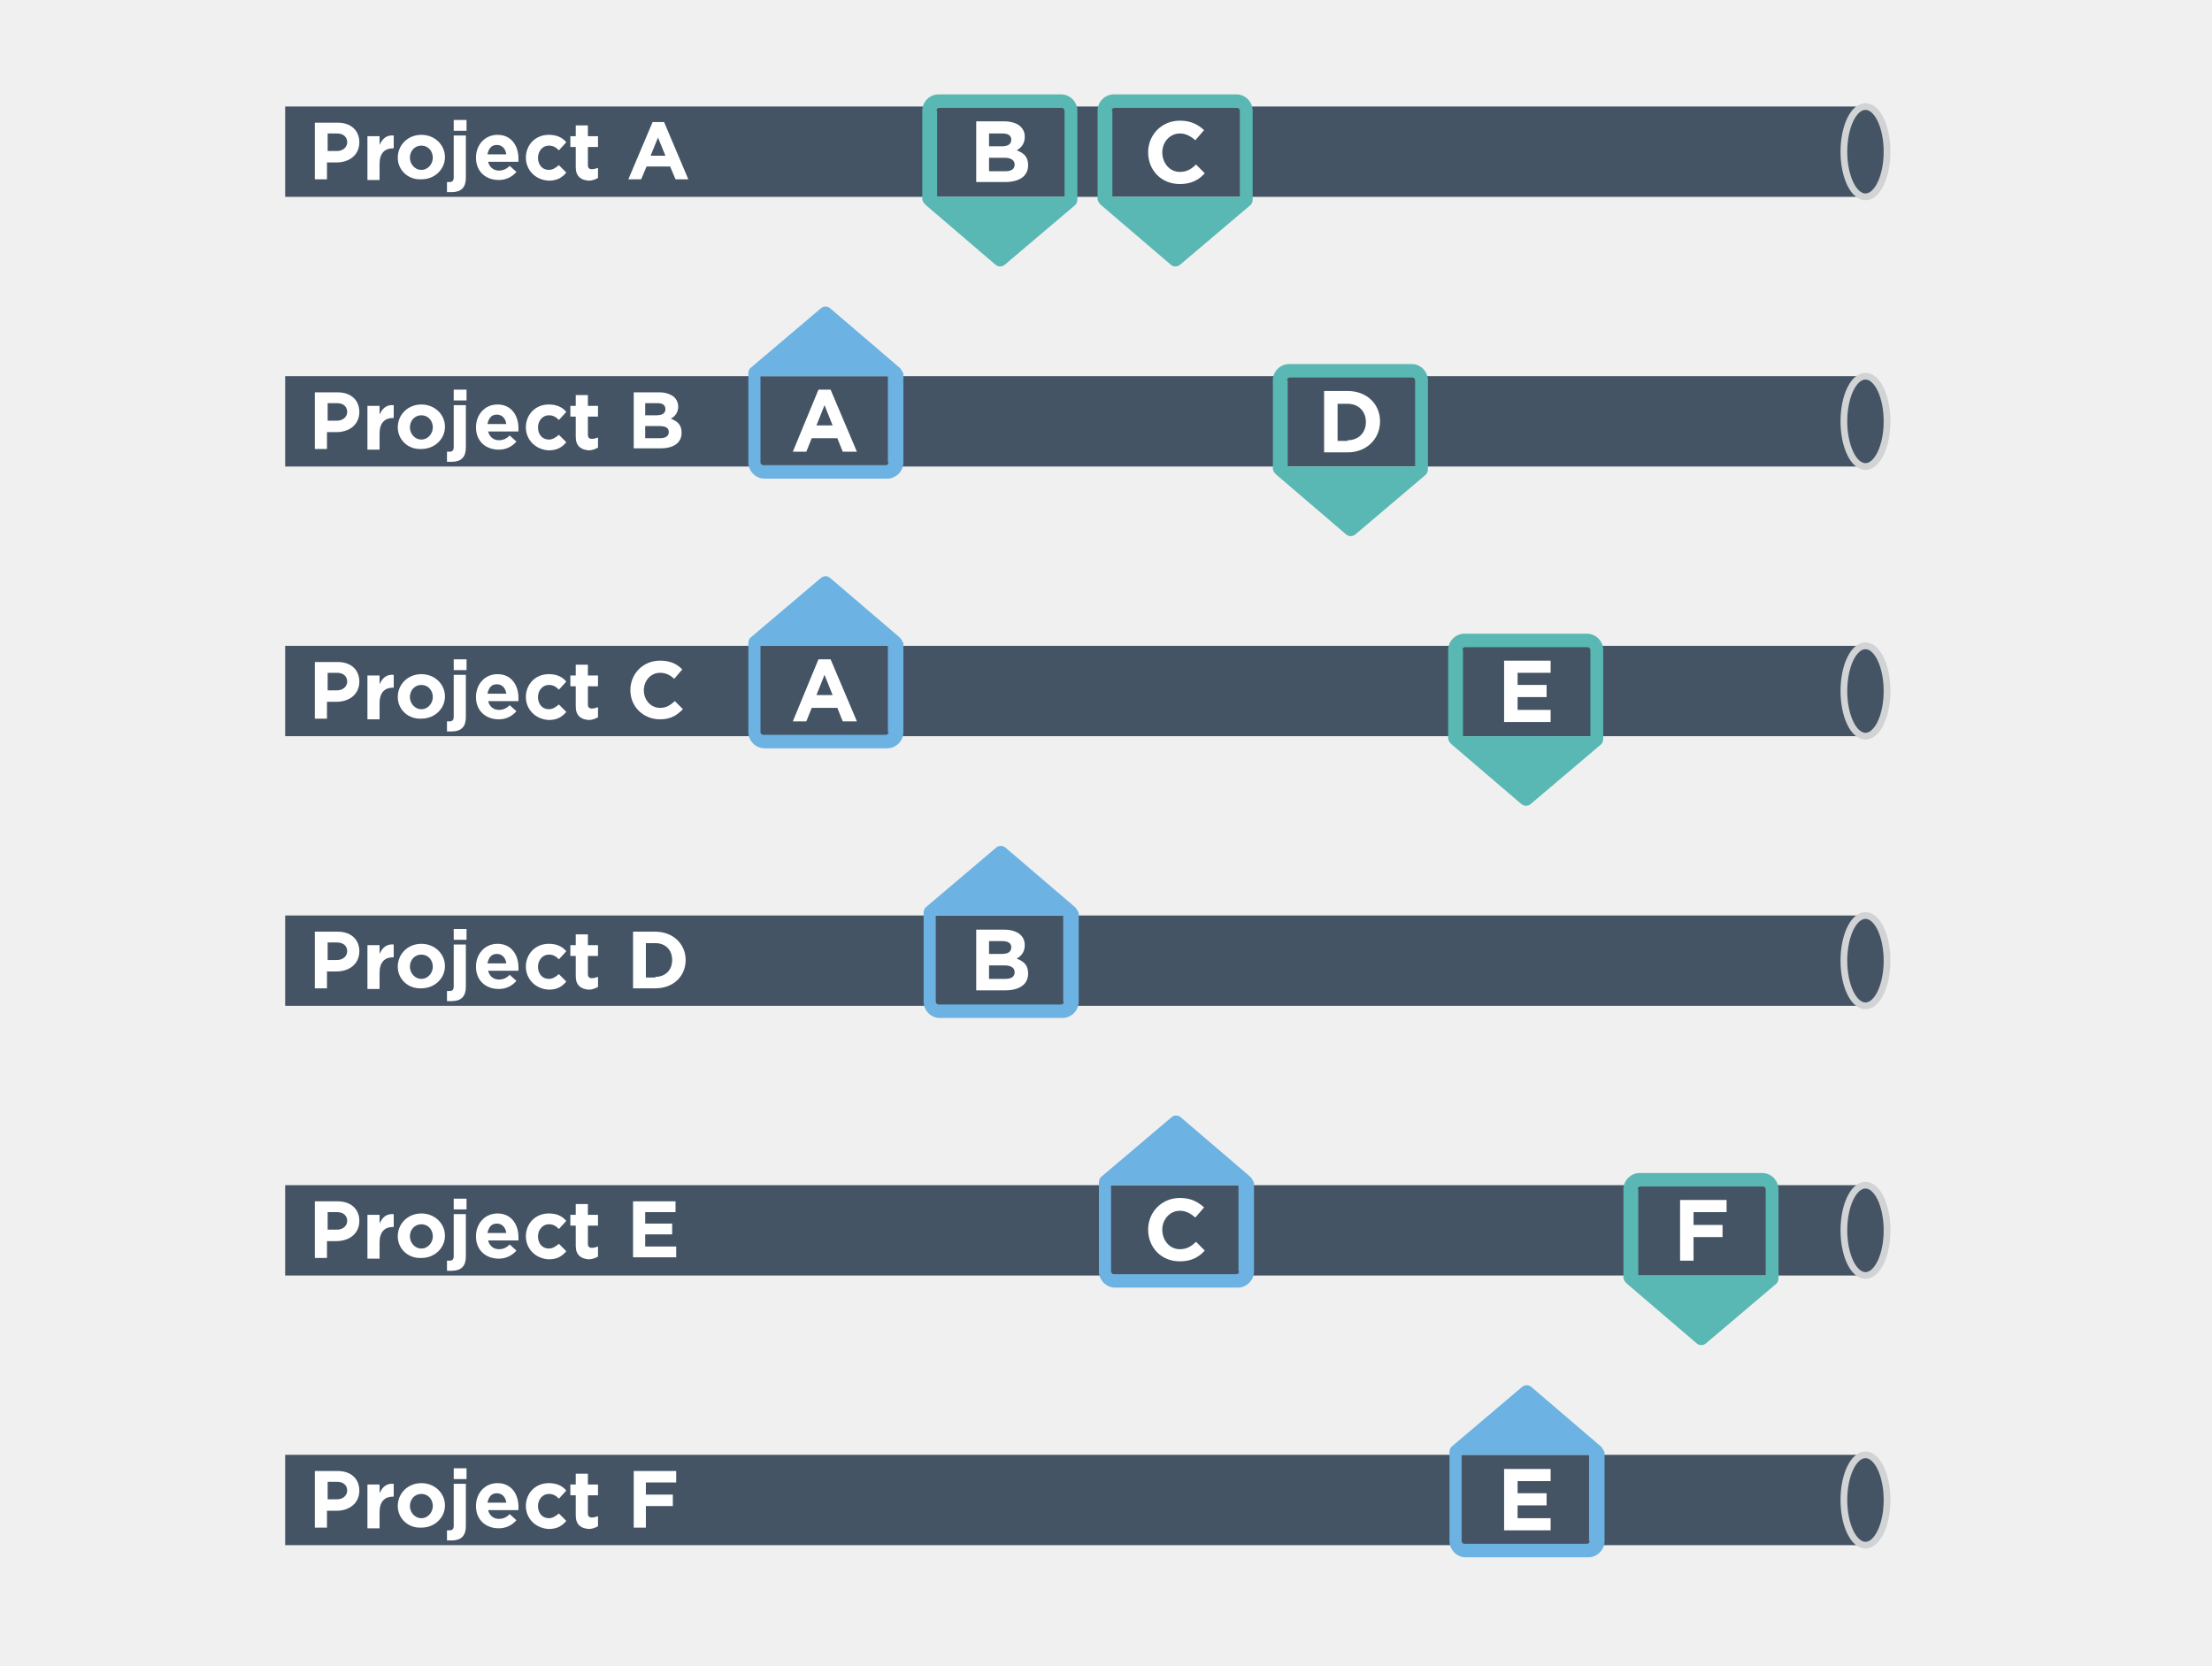
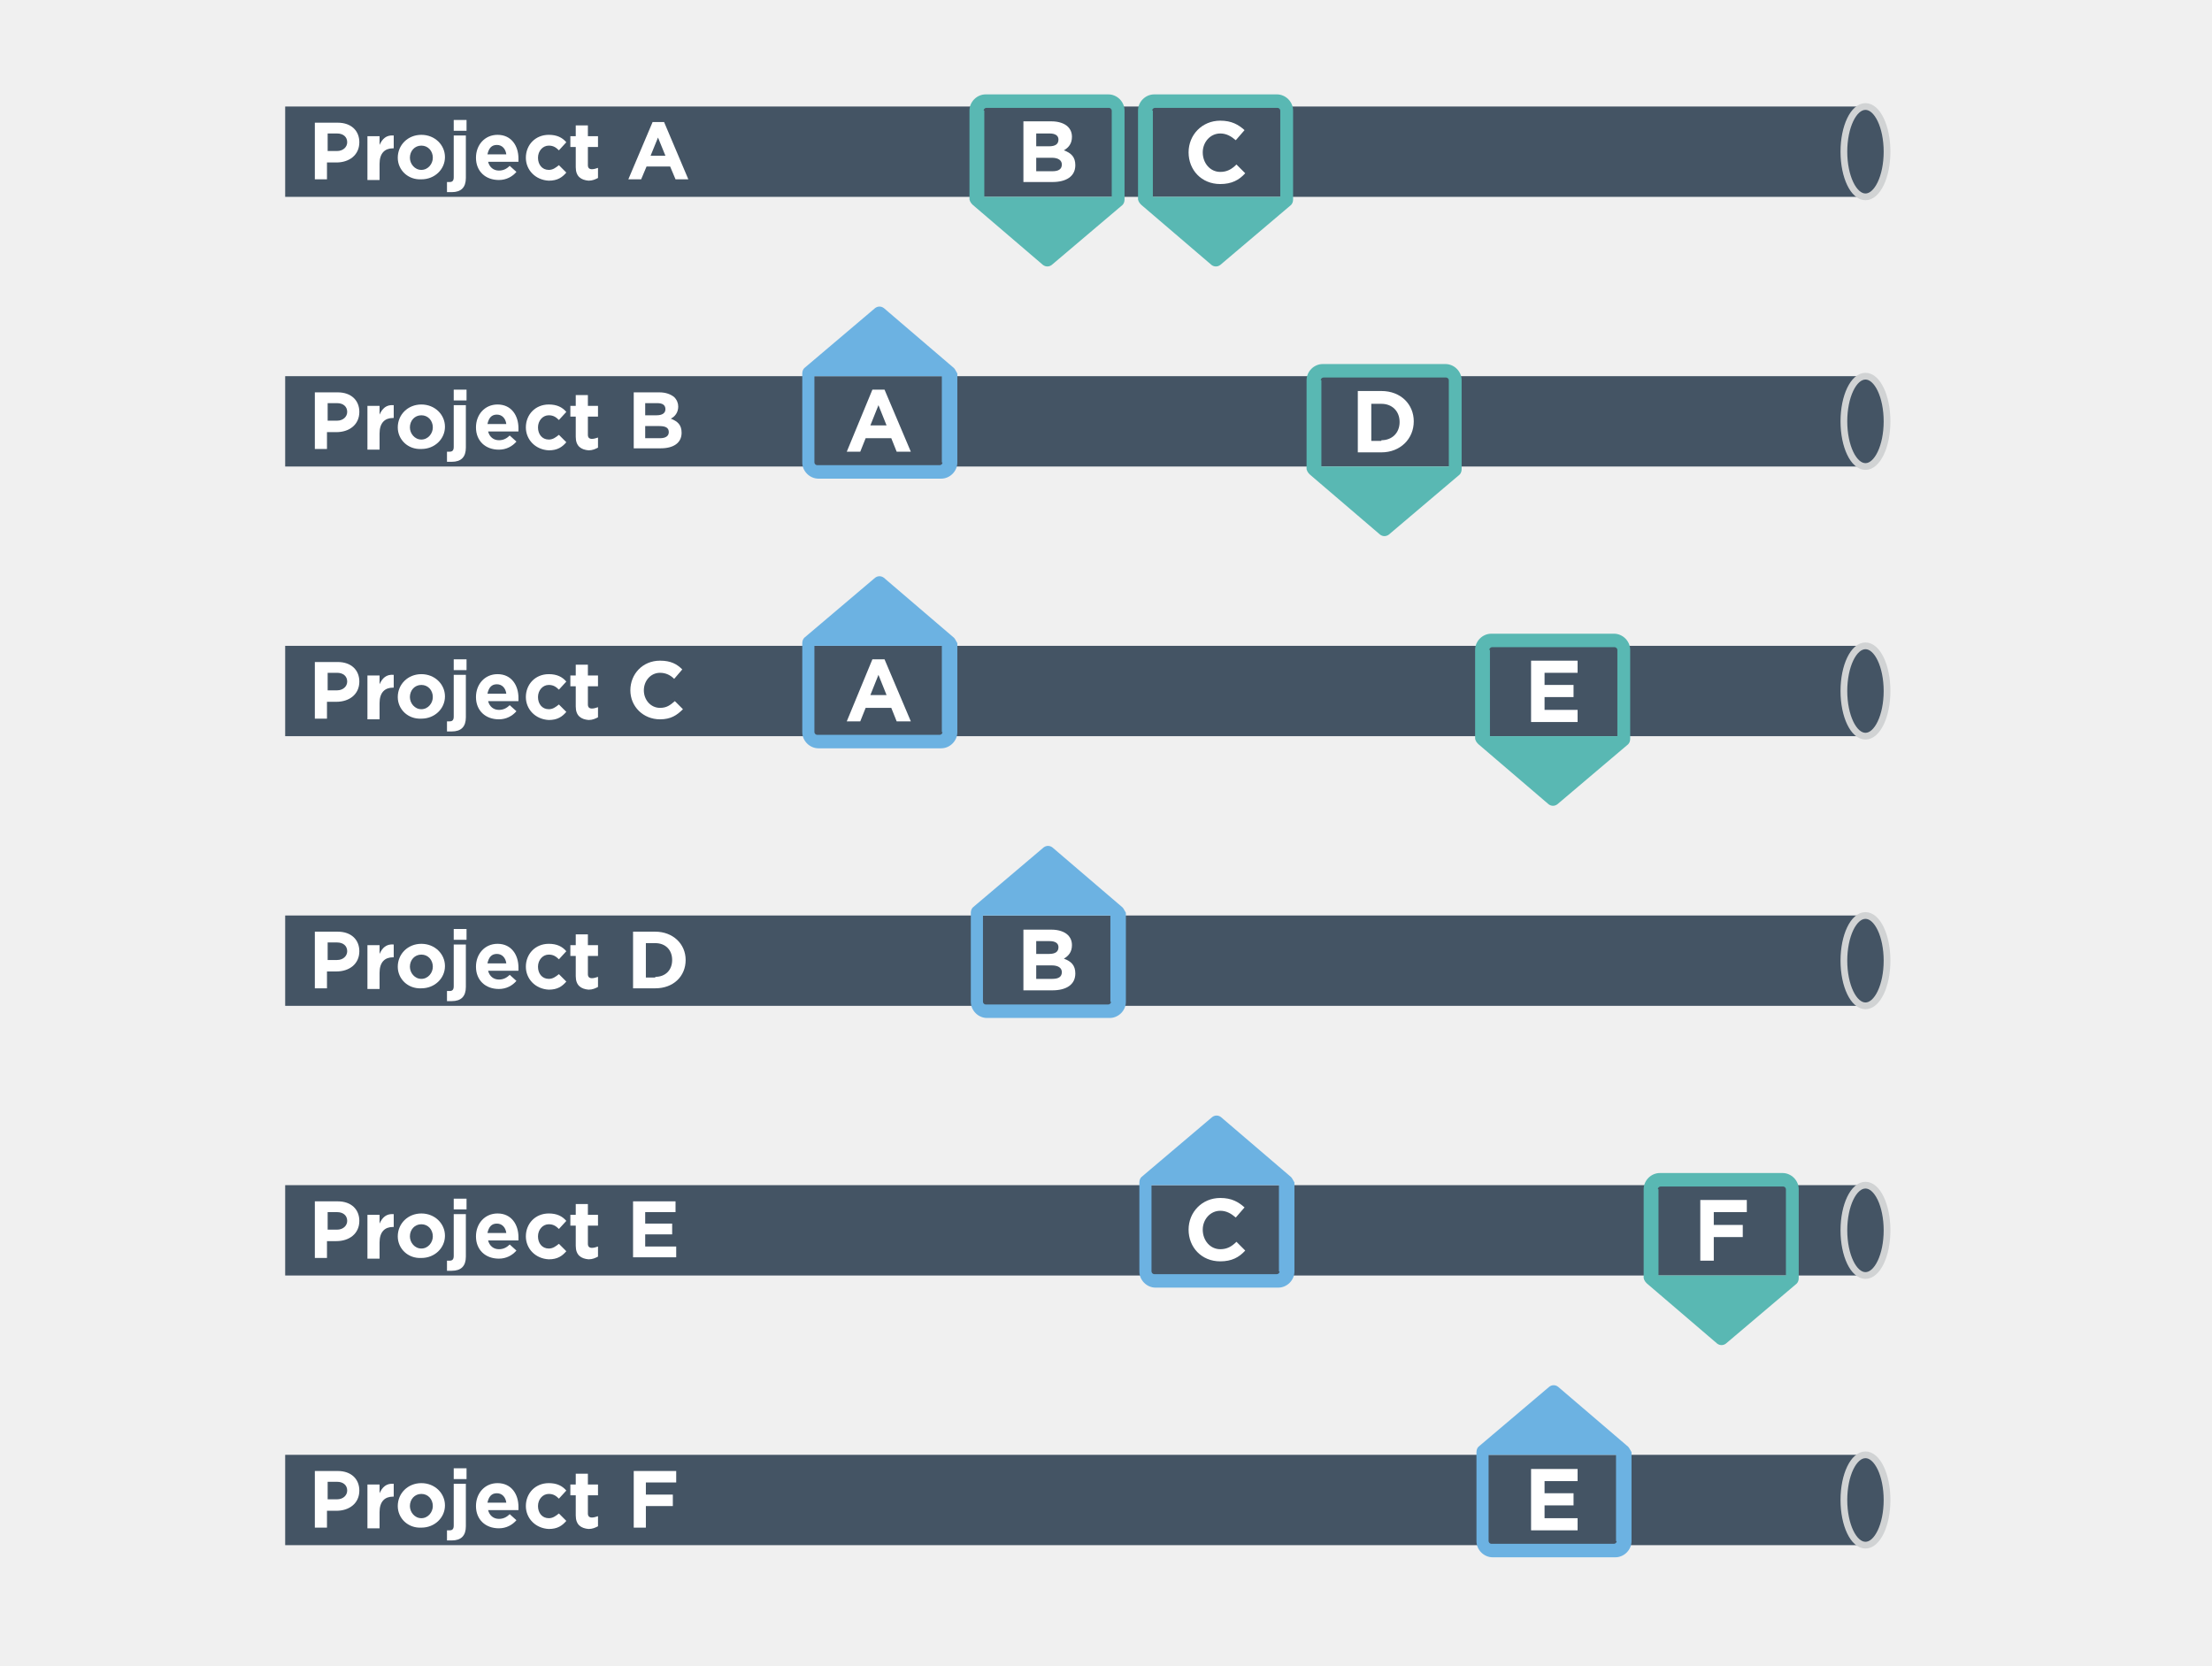
<svg xmlns="http://www.w3.org/2000/svg" version="1.1" id="Layer_1" x="0px" y="0px" viewBox="0 0 328.1 247.1" enable-background="new 0 0 328.1 247.1" xml:space="preserve">
  <g>
    <rect x="42.3" y="15.8" fill="#445464" width="234.3" height="13.4" />
    <rect x="42.3" y="55.8" fill="#445464" width="234.3" height="13.4" />
    <rect x="42.3" y="95.8" fill="#445464" width="234.3" height="13.4" />
    <rect x="42.3" y="135.8" fill="#445464" width="234.3" height="13.4" />
    <rect x="42.3" y="175.8" fill="#445464" width="234.3" height="13.4" />
    <ellipse fill="#445464" stroke="#D1D3D4" stroke-miterlimit="10" cx="276.7" cy="102.5" rx="3.2" ry="6.7" />
    <g>
      <g>
        <path fill="#FFFFFF" d="M46.7,98.2h3.4c2,0,3.2,1.2,3.2,2.9v0c0,1.9-1.5,3-3.4,3h-1.4v2.5h-1.8V98.2z M50,102.4     c0.9,0,1.5-0.6,1.5-1.3v0c0-0.8-0.6-1.3-1.5-1.3h-1.4v2.6H50z" />
        <path fill="#FFFFFF" d="M54.5,100.2h1.8v1.3c0.4-0.9,1-1.5,2.1-1.4v1.9h-0.1c-1.2,0-2,0.7-2,2.3v2.4h-1.8V100.2z" />
        <path fill="#FFFFFF" d="M59,103.4L59,103.4c0-1.9,1.5-3.4,3.5-3.4c2,0,3.5,1.5,3.5,3.3v0c0,1.8-1.5,3.3-3.5,3.3     C60.5,106.7,59,105.2,59,103.4z M64.2,103.4L64.2,103.4c0-1-0.7-1.8-1.7-1.8c-1,0-1.7,0.8-1.7,1.8v0c0,0.9,0.7,1.8,1.7,1.8     C63.5,105.2,64.2,104.3,64.2,103.4z" />
        <path fill="#FFFFFF" d="M66.3,108.5V107c0.1,0,0.3,0,0.4,0c0.4,0,0.6-0.2,0.6-0.7v-6.2h1.8v6.3c0,1.4-0.7,2.1-2.1,2.1     C66.8,108.5,66.6,108.5,66.3,108.5z M67.3,97.8h1.9v1.6h-1.9V97.8z" />
        <path fill="#FFFFFF" d="M70.6,103.4L70.6,103.4c0-1.9,1.3-3.4,3.2-3.4c2.1,0,3.1,1.7,3.1,3.5c0,0.1,0,0.3,0,0.5h-4.5     c0.2,0.8,0.8,1.3,1.6,1.3c0.6,0,1.1-0.2,1.6-0.7l1,0.9c-0.6,0.7-1.5,1.2-2.6,1.2C72,106.7,70.6,105.4,70.6,103.4z M75.1,102.9     c-0.1-0.8-0.6-1.4-1.4-1.4c-0.8,0-1.2,0.5-1.4,1.4H75.1z" />
        <path fill="#FFFFFF" d="M78,103.4L78,103.4c0-1.9,1.4-3.4,3.4-3.4c1.2,0,2,0.4,2.6,1.1l-1.1,1.2c-0.4-0.4-0.8-0.7-1.5-0.7     c-0.9,0-1.6,0.8-1.6,1.8v0c0,1,0.6,1.8,1.6,1.8c0.6,0,1-0.3,1.5-0.7l1.1,1.1c-0.6,0.7-1.3,1.2-2.6,1.2     C79.4,106.7,78,105.2,78,103.4z" />
        <path fill="#FFFFFF" d="M85.4,104.8v-3h-0.8v-1.6h0.8v-1.6h1.8v1.6h1.5v1.6h-1.5v2.7c0,0.4,0.2,0.6,0.6,0.6     c0.3,0,0.6-0.1,0.9-0.2v1.5c-0.4,0.2-0.8,0.4-1.4,0.4C86.2,106.7,85.4,106.2,85.4,104.8z" />
        <path fill="#FFFFFF" d="M93.5,102.4L93.5,102.4c0-2.4,1.8-4.4,4.4-4.4c1.6,0,2.5,0.5,3.3,1.3l-1.2,1.4c-0.6-0.6-1.3-0.9-2.1-0.9     c-1.4,0-2.4,1.2-2.4,2.6v0c0,1.4,1,2.6,2.4,2.6c1,0,1.5-0.4,2.2-1l1.2,1.2c-0.9,0.9-1.8,1.5-3.4,1.5     C95.4,106.7,93.5,104.8,93.5,102.4z" />
      </g>
    </g>
    <ellipse fill="#445464" stroke="#D1D3D4" stroke-miterlimit="10" cx="276.7" cy="62.5" rx="3.2" ry="6.7" />
    <g>
      <g>
        <path fill="#FFFFFF" d="M46.7,58.2h3.4c2,0,3.2,1.2,3.2,2.9v0c0,1.9-1.5,3-3.4,3h-1.4v2.5h-1.8V58.2z M50,62.4     c0.9,0,1.5-0.6,1.5-1.3v0c0-0.8-0.6-1.3-1.5-1.3h-1.4v2.6H50z" />
        <path fill="#FFFFFF" d="M54.5,60.2h1.8v1.3c0.4-0.9,1-1.5,2.1-1.4v1.9h-0.1c-1.2,0-2,0.7-2,2.3v2.4h-1.8V60.2z" />
        <path fill="#FFFFFF" d="M59,63.4L59,63.4c0-1.9,1.5-3.4,3.5-3.4c2,0,3.5,1.5,3.5,3.3v0c0,1.8-1.5,3.3-3.5,3.3     C60.5,66.7,59,65.2,59,63.4z M64.2,63.4L64.2,63.4c0-1-0.7-1.8-1.7-1.8c-1,0-1.7,0.8-1.7,1.8v0c0,0.9,0.7,1.8,1.7,1.8     C63.5,65.2,64.2,64.3,64.2,63.4z" />
        <path fill="#FFFFFF" d="M66.3,68.5V67c0.1,0,0.3,0,0.4,0c0.4,0,0.6-0.2,0.6-0.7v-6.2h1.8v6.3c0,1.4-0.7,2.1-2.1,2.1     C66.8,68.5,66.6,68.5,66.3,68.5z M67.3,57.8h1.9v1.6h-1.9V57.8z" />
        <path fill="#FFFFFF" d="M70.6,63.4L70.6,63.4c0-1.9,1.3-3.4,3.2-3.4c2.1,0,3.1,1.7,3.1,3.5c0,0.1,0,0.3,0,0.5h-4.5     c0.2,0.8,0.8,1.3,1.6,1.3c0.6,0,1.1-0.2,1.6-0.7l1,0.9c-0.6,0.7-1.5,1.2-2.6,1.2C72,66.7,70.6,65.4,70.6,63.4z M75.1,62.9     c-0.1-0.8-0.6-1.4-1.4-1.4c-0.8,0-1.2,0.5-1.4,1.4H75.1z" />
        <path fill="#FFFFFF" d="M78,63.4L78,63.4c0-1.9,1.4-3.4,3.4-3.4c1.2,0,2,0.4,2.6,1.1l-1.1,1.2c-0.4-0.4-0.8-0.7-1.5-0.7     c-0.9,0-1.6,0.8-1.6,1.8v0c0,1,0.6,1.8,1.6,1.8c0.6,0,1-0.3,1.5-0.7l1.1,1.1c-0.6,0.7-1.3,1.2-2.6,1.2C79.4,66.7,78,65.2,78,63.4     z" />
        <path fill="#FFFFFF" d="M85.4,64.8v-3h-0.8v-1.6h0.8v-1.6h1.8v1.6h1.5v1.6h-1.5v2.7c0,0.4,0.2,0.6,0.6,0.6c0.3,0,0.6-0.1,0.9-0.2     v1.5c-0.4,0.2-0.8,0.4-1.4,0.4C86.2,66.7,85.4,66.2,85.4,64.8z" />
        <path fill="#FFFFFF" d="M93.9,58.2h3.9c1,0,1.7,0.3,2.2,0.7c0.4,0.4,0.6,0.9,0.6,1.4v0c0,0.9-0.5,1.5-1.1,1.8     c1,0.4,1.6,0.9,1.6,2.1v0c0,1.5-1.2,2.3-3.1,2.3h-4V58.2z M97.4,61.6c0.8,0,1.3-0.3,1.3-0.9v0c0-0.6-0.4-0.9-1.2-0.9h-1.8v1.8     H97.4z M97.9,65c0.8,0,1.3-0.3,1.3-0.9v0c0-0.6-0.4-0.9-1.4-0.9h-2.1V65H97.9z" />
      </g>
    </g>
    <ellipse fill="#445464" stroke="#D1D3D4" stroke-miterlimit="10" cx="276.7" cy="22.5" rx="3.2" ry="6.7" />
    <g>
      <g>
        <path fill="#FFFFFF" d="M46.7,18.2h3.4c2,0,3.2,1.2,3.2,2.9v0c0,1.9-1.5,3-3.4,3h-1.4v2.5h-1.8V18.2z M50,22.4     c0.9,0,1.5-0.6,1.5-1.3v0c0-0.8-0.6-1.3-1.5-1.3h-1.4v2.6H50z" />
        <path fill="#FFFFFF" d="M54.5,20.2h1.8v1.3c0.4-0.9,1-1.5,2.1-1.4v1.9h-0.1c-1.2,0-2,0.7-2,2.3v2.4h-1.8V20.2z" />
        <path fill="#FFFFFF" d="M59,23.4L59,23.4c0-1.9,1.5-3.4,3.5-3.4c2,0,3.5,1.5,3.5,3.3v0c0,1.8-1.5,3.3-3.5,3.3     C60.5,26.7,59,25.2,59,23.4z M64.2,23.4L64.2,23.4c0-1-0.7-1.8-1.7-1.8c-1,0-1.7,0.8-1.7,1.8v0c0,0.9,0.7,1.8,1.7,1.8     C63.5,25.2,64.2,24.3,64.2,23.4z" />
        <path fill="#FFFFFF" d="M66.3,28.5V27c0.1,0,0.3,0,0.4,0c0.4,0,0.6-0.2,0.6-0.7v-6.2h1.8v6.3c0,1.4-0.7,2.1-2.1,2.1     C66.8,28.5,66.6,28.5,66.3,28.5z M67.3,17.8h1.9v1.6h-1.9V17.8z" />
        <path fill="#FFFFFF" d="M70.6,23.4L70.6,23.4c0-1.9,1.3-3.4,3.2-3.4c2.1,0,3.1,1.7,3.1,3.5c0,0.1,0,0.3,0,0.5h-4.5     c0.2,0.8,0.8,1.3,1.6,1.3c0.6,0,1.1-0.2,1.6-0.7l1,0.9c-0.6,0.7-1.5,1.2-2.6,1.2C72,26.7,70.6,25.4,70.6,23.4z M75.1,22.9     c-0.1-0.8-0.6-1.4-1.4-1.4c-0.8,0-1.2,0.5-1.4,1.4H75.1z" />
        <path fill="#FFFFFF" d="M78,23.4L78,23.4c0-1.9,1.4-3.4,3.4-3.4c1.2,0,2,0.4,2.6,1.1l-1.1,1.2c-0.4-0.4-0.8-0.7-1.5-0.7     c-0.9,0-1.6,0.8-1.6,1.8v0c0,1,0.6,1.8,1.6,1.8c0.6,0,1-0.3,1.5-0.7l1.1,1.1c-0.6,0.7-1.3,1.2-2.6,1.2C79.4,26.7,78,25.2,78,23.4     z" />
        <path fill="#FFFFFF" d="M85.4,24.8v-3h-0.8v-1.6h0.8v-1.6h1.8v1.6h1.5v1.6h-1.5v2.7c0,0.4,0.2,0.6,0.6,0.6c0.3,0,0.6-0.1,0.9-0.2     v1.5c-0.4,0.2-0.8,0.4-1.4,0.4C86.2,26.7,85.4,26.2,85.4,24.8z" />
        <path fill="#FFFFFF" d="M96.8,18.1h1.7l3.6,8.5h-1.9l-0.8-1.9h-3.5l-0.8,1.9h-1.9L96.8,18.1z M98.7,23.1l-1.1-2.7l-1.1,2.7H98.7z     " />
      </g>
    </g>
    <ellipse fill="#445464" stroke="#D1D3D4" stroke-miterlimit="10" cx="276.7" cy="142.5" rx="3.2" ry="6.7" />
    <g>
      <g>
        <path fill="#FFFFFF" d="M46.7,138.2h3.4c2,0,3.2,1.2,3.2,2.9v0c0,1.9-1.5,3-3.4,3h-1.4v2.5h-1.8V138.2z M50,142.4     c0.9,0,1.5-0.6,1.5-1.3v0c0-0.8-0.6-1.3-1.5-1.3h-1.4v2.6H50z" />
        <path fill="#FFFFFF" d="M54.5,140.2h1.8v1.3c0.4-0.9,1-1.5,2.1-1.4v1.9h-0.1c-1.2,0-2,0.7-2,2.3v2.4h-1.8V140.2z" />
        <path fill="#FFFFFF" d="M59,143.4L59,143.4c0-1.9,1.5-3.4,3.5-3.4c2,0,3.5,1.5,3.5,3.3v0c0,1.8-1.5,3.3-3.5,3.3     C60.5,146.7,59,145.2,59,143.4z M64.2,143.4L64.2,143.4c0-1-0.7-1.8-1.7-1.8c-1,0-1.7,0.8-1.7,1.8v0c0,0.9,0.7,1.8,1.7,1.8     C63.5,145.2,64.2,144.3,64.2,143.4z" />
        <path fill="#FFFFFF" d="M66.3,148.5V147c0.1,0,0.3,0,0.4,0c0.4,0,0.6-0.2,0.6-0.7v-6.2h1.8v6.3c0,1.4-0.7,2.1-2.1,2.1     C66.8,148.5,66.6,148.5,66.3,148.5z M67.3,137.8h1.9v1.6h-1.9V137.8z" />
        <path fill="#FFFFFF" d="M70.6,143.4L70.6,143.4c0-1.9,1.3-3.4,3.2-3.4c2.1,0,3.1,1.7,3.1,3.5c0,0.1,0,0.3,0,0.5h-4.5     c0.2,0.8,0.8,1.3,1.6,1.3c0.6,0,1.1-0.2,1.6-0.7l1,0.9c-0.6,0.7-1.5,1.2-2.6,1.2C72,146.7,70.6,145.4,70.6,143.4z M75.1,142.9     c-0.1-0.8-0.6-1.4-1.4-1.4c-0.8,0-1.2,0.5-1.4,1.4H75.1z" />
        <path fill="#FFFFFF" d="M78,143.4L78,143.4c0-1.9,1.4-3.4,3.4-3.4c1.2,0,2,0.4,2.6,1.1l-1.1,1.2c-0.4-0.4-0.8-0.7-1.5-0.7     c-0.9,0-1.6,0.8-1.6,1.8v0c0,1,0.6,1.8,1.6,1.8c0.6,0,1-0.3,1.5-0.7l1.1,1.1c-0.6,0.7-1.3,1.2-2.6,1.2     C79.4,146.7,78,145.2,78,143.4z" />
        <path fill="#FFFFFF" d="M85.4,144.8v-3h-0.8v-1.6h0.8v-1.6h1.8v1.6h1.5v1.6h-1.5v2.7c0,0.4,0.2,0.6,0.6,0.6     c0.3,0,0.6-0.1,0.9-0.2v1.5c-0.4,0.2-0.8,0.4-1.4,0.4C86.2,146.7,85.4,146.2,85.4,144.8z" />
        <path fill="#FFFFFF" d="M93.9,138.2h3.3c2.6,0,4.5,1.8,4.5,4.2v0c0,2.4-1.8,4.2-4.5,4.2h-3.3V138.2z M97.2,144.9     c1.5,0,2.5-1,2.5-2.5v0c0-1.5-1-2.5-2.5-2.5h-1.4v5.1H97.2z" />
      </g>
    </g>
    <ellipse fill="#445464" stroke="#D1D3D4" stroke-miterlimit="10" cx="276.7" cy="182.5" rx="3.2" ry="6.7" />
    <g>
      <g>
        <path fill="#FFFFFF" d="M46.7,178.2h3.4c2,0,3.2,1.2,3.2,2.9v0c0,1.9-1.5,3-3.4,3h-1.4v2.5h-1.8V178.2z M50,182.4     c0.9,0,1.5-0.6,1.5-1.3v0c0-0.8-0.6-1.3-1.5-1.3h-1.4v2.6H50z" />
        <path fill="#FFFFFF" d="M54.5,180.2h1.8v1.3c0.4-0.9,1-1.5,2.1-1.4v1.9h-0.1c-1.2,0-2,0.7-2,2.3v2.4h-1.8V180.2z" />
        <path fill="#FFFFFF" d="M59,183.4L59,183.4c0-1.9,1.5-3.4,3.5-3.4c2,0,3.5,1.5,3.5,3.3v0c0,1.8-1.5,3.3-3.5,3.3     C60.5,186.7,59,185.2,59,183.4z M64.2,183.4L64.2,183.4c0-1-0.7-1.8-1.7-1.8c-1,0-1.7,0.8-1.7,1.8v0c0,0.9,0.7,1.8,1.7,1.8     C63.5,185.2,64.2,184.3,64.2,183.4z" />
        <path fill="#FFFFFF" d="M66.3,188.5V187c0.1,0,0.3,0,0.4,0c0.4,0,0.6-0.2,0.6-0.7v-6.2h1.8v6.3c0,1.4-0.7,2.1-2.1,2.1     C66.8,188.5,66.6,188.5,66.3,188.5z M67.3,177.8h1.9v1.6h-1.9V177.8z" />
        <path fill="#FFFFFF" d="M70.6,183.4L70.6,183.4c0-1.9,1.3-3.4,3.2-3.4c2.1,0,3.1,1.7,3.1,3.5c0,0.1,0,0.3,0,0.5h-4.5     c0.2,0.8,0.8,1.3,1.6,1.3c0.6,0,1.1-0.2,1.6-0.7l1,0.9c-0.6,0.7-1.5,1.2-2.6,1.2C72,186.7,70.6,185.4,70.6,183.4z M75.1,182.9     c-0.1-0.8-0.6-1.4-1.4-1.4c-0.8,0-1.2,0.5-1.4,1.4H75.1z" />
        <path fill="#FFFFFF" d="M78,183.4L78,183.4c0-1.9,1.4-3.4,3.4-3.4c1.2,0,2,0.4,2.6,1.1l-1.1,1.2c-0.4-0.4-0.8-0.7-1.5-0.7     c-0.9,0-1.6,0.8-1.6,1.8v0c0,1,0.6,1.8,1.6,1.8c0.6,0,1-0.3,1.5-0.7l1.1,1.1c-0.6,0.7-1.3,1.2-2.6,1.2     C79.4,186.7,78,185.2,78,183.4z" />
        <path fill="#FFFFFF" d="M85.4,184.8v-3h-0.8v-1.6h0.8v-1.6h1.8v1.6h1.5v1.6h-1.5v2.7c0,0.4,0.2,0.6,0.6,0.6     c0.3,0,0.6-0.1,0.9-0.2v1.5c-0.4,0.2-0.8,0.4-1.4,0.4C86.2,186.7,85.4,186.2,85.4,184.8z" />
        <path fill="#FFFFFF" d="M93.9,178.2h6.3v1.6h-4.5v1.7h4v1.6h-4v1.8h4.6v1.6h-6.4V178.2z" />
      </g>
    </g>
    <rect x="42.3" y="215.8" fill="#445464" width="234.3" height="13.4" />
    <ellipse fill="#445464" stroke="#D1D3D4" stroke-miterlimit="10" cx="276.7" cy="222.5" rx="3.2" ry="6.7" />
    <g>
      <g>
        <path fill="#FFFFFF" d="M46.7,218.2h3.4c2,0,3.2,1.2,3.2,2.9v0c0,1.9-1.5,3-3.4,3h-1.4v2.5h-1.8V218.2z M50,222.4     c0.9,0,1.5-0.6,1.5-1.3v0c0-0.8-0.6-1.3-1.5-1.3h-1.4v2.6H50z" />
        <path fill="#FFFFFF" d="M54.5,220.2h1.8v1.3c0.4-0.9,1-1.5,2.1-1.4v1.9h-0.1c-1.2,0-2,0.7-2,2.3v2.4h-1.8V220.2z" />
        <path fill="#FFFFFF" d="M59,223.4L59,223.4c0-1.9,1.5-3.4,3.5-3.4c2,0,3.5,1.5,3.5,3.3v0c0,1.8-1.5,3.3-3.5,3.3     C60.5,226.7,59,225.2,59,223.4z M64.2,223.4L64.2,223.4c0-1-0.7-1.8-1.7-1.8c-1,0-1.7,0.8-1.7,1.8v0c0,0.9,0.7,1.8,1.7,1.8     C63.5,225.2,64.2,224.3,64.2,223.4z" />
        <path fill="#FFFFFF" d="M66.3,228.5V227c0.1,0,0.3,0,0.4,0c0.4,0,0.6-0.2,0.6-0.7v-6.2h1.8v6.3c0,1.4-0.7,2.1-2.1,2.1     C66.8,228.5,66.6,228.5,66.3,228.5z M67.3,217.8h1.9v1.6h-1.9V217.8z" />
        <path fill="#FFFFFF" d="M70.6,223.4L70.6,223.4c0-1.9,1.3-3.4,3.2-3.4c2.1,0,3.1,1.7,3.1,3.5c0,0.1,0,0.3,0,0.5h-4.5     c0.2,0.8,0.8,1.3,1.6,1.3c0.6,0,1.1-0.2,1.6-0.7l1,0.9c-0.6,0.7-1.5,1.2-2.6,1.2C72,226.7,70.6,225.4,70.6,223.4z M75.1,222.9     c-0.1-0.8-0.6-1.4-1.4-1.4c-0.8,0-1.2,0.5-1.4,1.4H75.1z" />
        <path fill="#FFFFFF" d="M78,223.4L78,223.4c0-1.9,1.4-3.4,3.4-3.4c1.2,0,2,0.4,2.6,1.1l-1.1,1.2c-0.4-0.4-0.8-0.7-1.5-0.7     c-0.9,0-1.6,0.8-1.6,1.8v0c0,1,0.6,1.8,1.6,1.8c0.6,0,1-0.3,1.5-0.7l1.1,1.1c-0.6,0.7-1.3,1.2-2.6,1.2     C79.4,226.7,78,225.2,78,223.4z" />
        <path fill="#FFFFFF" d="M85.4,224.8v-3h-0.8v-1.6h0.8v-1.6h1.8v1.6h1.5v1.6h-1.5v2.7c0,0.4,0.2,0.6,0.6,0.6     c0.3,0,0.6-0.1,0.9-0.2v1.5c-0.4,0.2-0.8,0.4-1.4,0.4C86.2,226.7,85.4,226.2,85.4,224.8z" />
        <path fill="#FFFFFF" d="M93.9,218.2h6.4v1.7h-4.5v1.8h4v1.7h-4v3.2h-1.8V218.2z" />
      </g>
    </g>
    <rect fill="none" width="328.1" height="247.1" />
    <g>
      <g>
        <g>
-           <path fill="#FFFFFF" d="M144.8,18h4.2c1,0,1.9,0.3,2.4,0.8c0.4,0.4,0.6,0.9,0.6,1.5v0c0,1-0.5,1.6-1.2,2c1.1,0.4,1.7,1,1.7,2.2      v0c0,1.7-1.4,2.5-3.4,2.5h-4.3V18z M148.6,21.7c0.9,0,1.4-0.3,1.4-1v0c0-0.6-0.5-0.9-1.3-0.9h-2v1.9H148.6z M149.1,25.4      c0.9,0,1.4-0.3,1.4-1v0c0-0.6-0.5-1-1.5-1h-2.3v2H149.1z" />
+           <path fill="#FFFFFF" d="M151.8,18h4.2c1,0,1.9,0.3,2.4,0.8c0.4,0.4,0.6,0.9,0.6,1.5v0c0,1-0.5,1.6-1.2,2c1.1,0.4,1.7,1,1.7,2.2      v0c0,1.7-1.4,2.5-3.4,2.5h-4.3V18z M155.6,21.7c0.9,0,1.4-0.3,1.4-1v0c0-0.6-0.5-0.9-1.3-0.9h-2v1.9H155.6z M156.1,25.4      c0.9,0,1.4-0.3,1.4-1v0c0-0.6-0.5-1-1.5-1h-2.3v2H156.1z" />
        </g>
      </g>
      <g>
-         <path fill="#59B8B3" d="M137.3,30.4l10.4,8.9c0.4,0.3,0.9,0.3,1.3,0l10.5-8.9c0.2-0.2,0.3-0.5,0.3-0.8V16.4     c0-1.3-1.1-2.4-2.4-2.4h-18.2c-1.3,0-2.4,1.1-2.4,2.4v13.2C136.9,30,137.1,30.2,137.3,30.4z M138.9,16.4c0-0.2,0.2-0.4,0.4-0.4     h18.2c0.2,0,0.4,0.2,0.4,0.4v12.8h-18.9V16.4z" />
+         <path fill="#59B8B3" d="M144.3,30.4l10.4,8.9c0.4,0.3,0.9,0.3,1.3,0l10.5-8.9c0.2-0.2,0.3-0.5,0.3-0.8V16.4     c0-1.3-1.1-2.4-2.4-2.4h-18.2c-1.3,0-2.4,1.1-2.4,2.4v13.2C143.9,30,144.1,30.2,144.3,30.4z M145.9,16.4c0-0.2,0.2-0.4,0.4-0.4     h18.2c0.2,0,0.4,0.2,0.4,0.4v12.8h-18.9V16.4z" />
      </g>
    </g>
    <g>
      <g>
        <g>
-           <path fill="#FFFFFF" d="M170.3,22.6L170.3,22.6c0-2.6,2-4.7,4.7-4.7c1.7,0,2.7,0.6,3.6,1.4l-1.3,1.5c-0.7-0.6-1.4-1-2.3-1      c-1.5,0-2.6,1.3-2.6,2.8v0c0,1.6,1.1,2.9,2.6,2.9c1,0,1.7-0.4,2.4-1.1l1.3,1.3c-0.9,1-2,1.6-3.7,1.6      C172.2,27.3,170.3,25.2,170.3,22.6z" />
+           <path fill="#FFFFFF" d="M176.3,22.6L176.3,22.6c0-2.6,2-4.7,4.7-4.7c1.7,0,2.7,0.6,3.6,1.4l-1.3,1.5c-0.7-0.6-1.4-1-2.3-1      c-1.5,0-2.6,1.3-2.6,2.8v0c0,1.6,1.1,2.9,2.6,2.9c1,0,1.7-0.4,2.4-1.1l1.3,1.3c-0.9,1-2,1.6-3.7,1.6      C178.2,27.3,176.3,25.2,176.3,22.6z" />
        </g>
      </g>
      <g>
-         <path fill="#59B8B3" d="M163.3,30.4l10.4,8.9c0.4,0.3,0.9,0.3,1.3,0l10.5-8.9c0.2-0.2,0.3-0.5,0.3-0.8V16.4     c0-1.3-1.1-2.4-2.4-2.4h-18.2c-1.3,0-2.4,1.1-2.4,2.4v13.2C162.9,30,163.1,30.2,163.3,30.4z M164.9,16.4c0-0.2,0.2-0.4,0.4-0.4     h18.2c0.2,0,0.4,0.2,0.4,0.4v12.8h-18.9V16.4z" />
+         <path fill="#59B8B3" d="M169.3,30.4l10.4,8.9c0.4,0.3,0.9,0.3,1.3,0l10.5-8.9c0.2-0.2,0.3-0.5,0.3-0.8V16.4     c0-1.3-1.1-2.4-2.4-2.4h-18.2c-1.3,0-2.4,1.1-2.4,2.4v13.2C168.9,30,169.1,30.2,169.3,30.4z M170.9,16.4c0-0.2,0.2-0.4,0.4-0.4     h18.2c0.2,0,0.4,0.2,0.4,0.4v12.8h-18.9V16.4z" />
      </g>
    </g>
    <g>
      <g>
        <g>
-           <path fill="#FFFFFF" d="M196.4,58h3.5c2.9,0,4.8,2,4.8,4.5v0c0,2.6-2,4.6-4.8,4.6h-3.5V58z M199.9,65.3c1.6,0,2.7-1.1,2.7-2.7v0      c0-1.6-1.1-2.7-2.7-2.7h-1.5v5.5H199.9z" />
+           <path fill="#FFFFFF" d="M201.4,58h3.5c2.9,0,4.8,2,4.8,4.5v0c0,2.6-2,4.6-4.8,4.6h-3.5V58z M204.9,65.3c1.6,0,2.7-1.1,2.7-2.7v0      c0-1.6-1.1-2.7-2.7-2.7h-1.5v5.5H204.9z" />
        </g>
      </g>
      <g>
-         <path fill="#59B8B3" d="M189.3,70.4l10.4,8.9c0.4,0.3,0.9,0.3,1.3,0l10.5-8.9c0.2-0.2,0.3-0.5,0.3-0.8V56.4     c0-1.3-1.1-2.4-2.4-2.4h-18.2c-1.3,0-2.4,1.1-2.4,2.4v13.2C188.9,70,189.1,70.2,189.3,70.4z M190.9,56.4c0-0.2,0.2-0.4,0.4-0.4     h18.2c0.2,0,0.4,0.2,0.4,0.4v12.8h-18.9V56.4z" />
+         <path fill="#59B8B3" d="M194.3,70.4l10.4,8.9c0.4,0.3,0.9,0.3,1.3,0l10.5-8.9c0.2-0.2,0.3-0.5,0.3-0.8V56.4     c0-1.3-1.1-2.4-2.4-2.4h-18.2c-1.3,0-2.4,1.1-2.4,2.4v13.2C193.9,70,194.1,70.2,194.3,70.4z M195.9,56.4c0-0.2,0.2-0.4,0.4-0.4     h18.2c0.2,0,0.4,0.2,0.4,0.4v12.8h-18.9V56.4z" />
      </g>
    </g>
    <g>
      <g>
-         <path fill="#6CB2E2" d="M133.5,54.6l-10.4-8.9c-0.4-0.3-0.9-0.3-1.3,0l-10.5,8.9c-0.2,0.2-0.3,0.5-0.3,0.8v13.2     c0,1.3,1.1,2.4,2.4,2.4h18.2c1.3,0,2.4-1.1,2.4-2.4V55.4C133.8,55.1,133.7,54.8,133.5,54.6z M131.8,68.6c0,0.2-0.2,0.4-0.4,0.4     h-18.2c-0.2,0-0.4-0.2-0.4-0.4V55.8h18.9V68.6z" />
+         <path fill="#6CB2E2" d="M141.5,54.6l-10.4-8.9c-0.4-0.3-0.9-0.3-1.3,0l-10.5,8.9c-0.2,0.2-0.3,0.5-0.3,0.8v13.2     c0,1.3,1.1,2.4,2.4,2.4h18.2c1.3,0,2.4-1.1,2.4-2.4V55.4C141.8,55.1,141.7,54.8,141.5,54.6z M139.8,68.6c0,0.2-0.2,0.4-0.4,0.4     h-18.2c-0.2,0-0.4-0.2-0.4-0.4V55.8h18.9V68.6z" />
      </g>
      <g>
        <g>
-           <path fill="#FFFFFF" d="M121.4,57.8h1.8l3.9,9.2h-2.1l-0.8-2h-3.8l-0.8,2h-2L121.4,57.8z M123.5,63.1l-1.2-3l-1.2,3H123.5z" />
+           <path fill="#FFFFFF" d="M129.4,57.8h1.8l3.9,9.2h-2.1l-0.8-2h-3.8l-0.8,2h-2L129.4,57.8z M131.5,63.1l-1.2-3l-1.2,3H131.5z" />
        </g>
      </g>
    </g>
    <g>
      <g>
        <g>
-           <path fill="#FFFFFF" d="M223.1,98h6.9v1.8h-4.9v1.8h4.3v1.8h-4.3v1.9h4.9v1.8h-6.9V98z" />
+           <path fill="#FFFFFF" d="M227.1,98h6.9v1.8h-4.9v1.8h4.3v1.8h-4.3v1.9h4.9v1.8h-6.9V98z" />
        </g>
      </g>
      <g>
-         <path fill="#59B8B3" d="M215.3,110.4l10.4,8.9c0.4,0.3,0.9,0.3,1.3,0l10.5-8.9c0.2-0.2,0.3-0.5,0.3-0.8V96.4     c0-1.3-1.1-2.4-2.4-2.4h-18.2c-1.3,0-2.4,1.1-2.4,2.4v13.2C214.9,110,215.1,110.2,215.3,110.4z M216.9,96.4     c0-0.2,0.2-0.4,0.4-0.4h18.2c0.2,0,0.4,0.2,0.4,0.4v12.8h-18.9V96.4z" />
+         <path fill="#59B8B3" d="M219.3,110.4l10.4,8.9c0.4,0.3,0.9,0.3,1.3,0l10.5-8.9c0.2-0.2,0.3-0.5,0.3-0.8V96.4     c0-1.3-1.1-2.4-2.4-2.4h-18.2c-1.3,0-2.4,1.1-2.4,2.4v13.2C218.9,110,219.1,110.2,219.3,110.4z M220.9,96.4     c0-0.2,0.2-0.4,0.4-0.4h18.2c0.2,0,0.4,0.2,0.4,0.4v12.8h-18.9V96.4z" />
      </g>
    </g>
    <g>
      <g>
-         <path fill="#6CB2E2" d="M133.5,94.6l-10.4-8.9c-0.4-0.3-0.9-0.3-1.3,0l-10.5,8.9c-0.2,0.2-0.3,0.5-0.3,0.8v13.2     c0,1.3,1.1,2.4,2.4,2.4h18.2c1.3,0,2.4-1.1,2.4-2.4V95.4C133.8,95.1,133.7,94.8,133.5,94.6z M131.8,108.6c0,0.2-0.2,0.4-0.4,0.4     h-18.2c-0.2,0-0.4-0.2-0.4-0.4V95.8h18.9V108.6z" />
+         <path fill="#6CB2E2" d="M141.5,94.6l-10.4-8.9c-0.4-0.3-0.9-0.3-1.3,0l-10.5,8.9c-0.2,0.2-0.3,0.5-0.3,0.8v13.2     c0,1.3,1.1,2.4,2.4,2.4h18.2c1.3,0,2.4-1.1,2.4-2.4V95.4C141.8,95.1,141.7,94.8,141.5,94.6z M139.8,108.6c0,0.2-0.2,0.4-0.4,0.4     h-18.2c-0.2,0-0.4-0.2-0.4-0.4V95.8h18.9V108.6z" />
      </g>
      <g>
        <g>
-           <path fill="#FFFFFF" d="M121.4,97.8h1.8l3.9,9.2h-2.1l-0.8-2h-3.8l-0.8,2h-2L121.4,97.8z M123.5,103.1l-1.2-3l-1.2,3H123.5z" />
+           <path fill="#FFFFFF" d="M129.4,97.8h1.8l3.9,9.2h-2.1l-0.8-2h-3.8l-0.8,2h-2L129.4,97.8z M131.5,103.1l-1.2-3l-1.2,3H131.5z" />
        </g>
      </g>
    </g>
    <g>
      <g>
-         <path fill="#6CB2E2" d="M159.5,134.6l-10.4-8.9c-0.4-0.3-0.9-0.3-1.3,0l-10.5,8.9c-0.2,0.2-0.3,0.5-0.3,0.8v13.2     c0,1.3,1.1,2.4,2.4,2.4h18.2c1.3,0,2.4-1.1,2.4-2.4v-13.2C159.8,135.1,159.7,134.8,159.5,134.6z M157.8,148.6     c0,0.2-0.2,0.4-0.4,0.4h-18.2c-0.2,0-0.4-0.2-0.4-0.4v-12.8h18.9V148.6z" />
+         <path fill="#6CB2E2" d="M166.5,134.6l-10.4-8.9c-0.4-0.3-0.9-0.3-1.3,0l-10.5,8.9c-0.2,0.2-0.3,0.5-0.3,0.8v13.2     c0,1.3,1.1,2.4,2.4,2.4h18.2c1.3,0,2.4-1.1,2.4-2.4v-13.2C166.8,135.1,166.7,134.8,166.5,134.6z M164.8,148.6     c0,0.2-0.2,0.4-0.4,0.4h-18.2c-0.2,0-0.4-0.2-0.4-0.4v-12.8h18.9V148.6z" />
      </g>
      <g>
        <g>
-           <path fill="#FFFFFF" d="M144.8,137.9h4.2c1,0,1.9,0.3,2.4,0.8c0.4,0.4,0.6,0.9,0.6,1.5v0c0,1-0.5,1.6-1.2,2      c1.1,0.4,1.7,1,1.7,2.2v0c0,1.7-1.4,2.5-3.4,2.5h-4.3V137.9z M148.6,141.5c0.9,0,1.4-0.3,1.4-1v0c0-0.6-0.5-0.9-1.3-0.9h-2v1.9      H148.6z M149.1,145.2c0.9,0,1.4-0.3,1.4-1v0c0-0.6-0.5-1-1.5-1h-2.3v2H149.1z" />
-         </g>
-       </g>
-     </g>
-     <g>
-       <g>
-         <path fill="#6CB2E2" d="M185.5,174.6l-10.4-8.9c-0.4-0.3-0.9-0.3-1.3,0l-10.5,8.9c-0.2,0.2-0.3,0.5-0.3,0.8v13.2     c0,1.3,1.1,2.4,2.4,2.4h18.2c1.3,0,2.4-1.1,2.4-2.4v-13.2C185.8,175.1,185.7,174.8,185.5,174.6z M183.8,188.6     c0,0.2-0.2,0.4-0.4,0.4h-18.2c-0.2,0-0.4-0.2-0.4-0.4v-12.8h18.9V188.6z" />
-       </g>
-       <g>
-         <g>
-           <path fill="#FFFFFF" d="M170.3,182.4L170.3,182.4c0-2.6,2-4.7,4.7-4.7c1.7,0,2.7,0.6,3.6,1.4l-1.3,1.5c-0.7-0.6-1.4-1-2.3-1      c-1.5,0-2.6,1.3-2.6,2.8v0c0,1.6,1.1,2.9,2.6,2.9c1,0,1.7-0.4,2.4-1.1l1.3,1.3c-0.9,1-2,1.6-3.7,1.6      C172.2,187.1,170.3,185,170.3,182.4z" />
-         </g>
-       </g>
-     </g>
-     <g>
-       <g>
-         <path fill="#6CB2E2" d="M237.5,214.6l-10.4-8.9c-0.4-0.3-0.9-0.3-1.3,0l-10.5,8.9c-0.2,0.2-0.3,0.5-0.3,0.8v13.2     c0,1.3,1.1,2.4,2.4,2.4h18.2c1.3,0,2.4-1.1,2.4-2.4v-13.2C237.8,215.1,237.7,214.8,237.5,214.6z M235.8,228.6     c0,0.2-0.2,0.4-0.4,0.4h-18.2c-0.2,0-0.4-0.2-0.4-0.4v-12.8h18.9V228.6z" />
-       </g>
-       <g>
-         <g>
-           <path fill="#FFFFFF" d="M223.1,217.9h6.9v1.8h-4.9v1.8h4.3v1.8h-4.3v1.9h4.9v1.8h-6.9V217.9z" />
+           <path fill="#FFFFFF" d="M151.8,137.9h4.2c1,0,1.9,0.3,2.4,0.8c0.4,0.4,0.6,0.9,0.6,1.5v0c0,1-0.5,1.6-1.2,2      c1.1,0.4,1.7,1,1.7,2.2v0c0,1.7-1.4,2.5-3.4,2.5h-4.3V137.9z M155.6,141.5c0.9,0,1.4-0.3,1.4-1v0c0-0.6-0.5-0.9-1.3-0.9h-2v1.9      H155.6z M156.1,145.2c0.9,0,1.4-0.3,1.4-1v0c0-0.6-0.5-1-1.5-1h-2.3v2H156.1z" />
        </g>
      </g>
    </g>
    <g>
      <g>
        <g>
-           <path fill="#FFFFFF" d="M249.2,178h6.9v1.8h-4.9v1.9h4.3v1.8h-4.3v3.5h-2V178z" />
+           <path fill="#FFFFFF" d="M252.2,178h6.9v1.8h-4.9v1.9h4.3v1.8h-4.3v3.5h-2V178z" />
        </g>
      </g>
      <g>
-         <path fill="#59B8B3" d="M241.3,190.4l10.4,8.9c0.4,0.3,0.9,0.3,1.3,0l10.5-8.9c0.2-0.2,0.3-0.5,0.3-0.8v-13.2     c0-1.3-1.1-2.4-2.4-2.4h-18.2c-1.3,0-2.4,1.1-2.4,2.4v13.2C240.9,190,241.1,190.2,241.3,190.4z M242.9,176.4     c0-0.2,0.2-0.4,0.4-0.4h18.2c0.2,0,0.4,0.2,0.4,0.4v12.8h-18.9V176.4z" />
+         <path fill="#59B8B3" d="M244.3,190.4l10.4,8.9c0.4,0.3,0.9,0.3,1.3,0l10.5-8.9c0.2-0.2,0.3-0.5,0.3-0.8v-13.2     c0-1.3-1.1-2.4-2.4-2.4h-18.2c-1.3,0-2.4,1.1-2.4,2.4v13.2C243.9,190,244.1,190.2,244.3,190.4z M245.9,176.4     c0-0.2,0.2-0.4,0.4-0.4h18.2c0.2,0,0.4,0.2,0.4,0.4v12.8h-18.9V176.4z" />
+       </g>
+     </g>
+     <g>
+       <g>
+         <path fill="#6CB2E2" d="M191.5,174.6l-10.4-8.9c-0.4-0.3-0.9-0.3-1.3,0l-10.5,8.9c-0.2,0.2-0.3,0.5-0.3,0.8v13.2     c0,1.3,1.1,2.4,2.4,2.4h18.2c1.3,0,2.4-1.1,2.4-2.4v-13.2C191.8,175.1,191.7,174.8,191.5,174.6z M189.8,188.6     c0,0.2-0.2,0.4-0.4,0.4h-18.2c-0.2,0-0.4-0.2-0.4-0.4v-12.8h18.9V188.6z" />
+       </g>
+       <g>
+         <g>
+           <path fill="#FFFFFF" d="M176.3,182.4L176.3,182.4c0-2.6,2-4.7,4.7-4.7c1.7,0,2.7,0.6,3.6,1.4l-1.3,1.5c-0.7-0.6-1.4-1-2.3-1      c-1.5,0-2.6,1.3-2.6,2.8v0c0,1.6,1.1,2.9,2.6,2.9c1,0,1.7-0.4,2.4-1.1l1.3,1.3c-0.9,1-2,1.6-3.7,1.6      C178.2,187.1,176.3,185,176.3,182.4z" />
+         </g>
+       </g>
+     </g>
+     <g>
+       <g>
+         <path fill="#6CB2E2" d="M241.5,214.6l-10.4-8.9c-0.4-0.3-0.9-0.3-1.3,0l-10.5,8.9c-0.2,0.2-0.3,0.5-0.3,0.8v13.2     c0,1.3,1.1,2.4,2.4,2.4h18.2c1.3,0,2.4-1.1,2.4-2.4v-13.2C241.8,215.1,241.7,214.8,241.5,214.6z M239.8,228.6     c0,0.2-0.2,0.4-0.4,0.4h-18.2c-0.2,0-0.4-0.2-0.4-0.4v-12.8h18.9V228.6z" />
+       </g>
+       <g>
+         <g>
+           <path fill="#FFFFFF" d="M227.1,217.9h6.9v1.8h-4.9v1.8h4.3v1.8h-4.3v1.9h4.9v1.8h-6.9V217.9z" />
+         </g>
      </g>
    </g>
  </g>
</svg>
